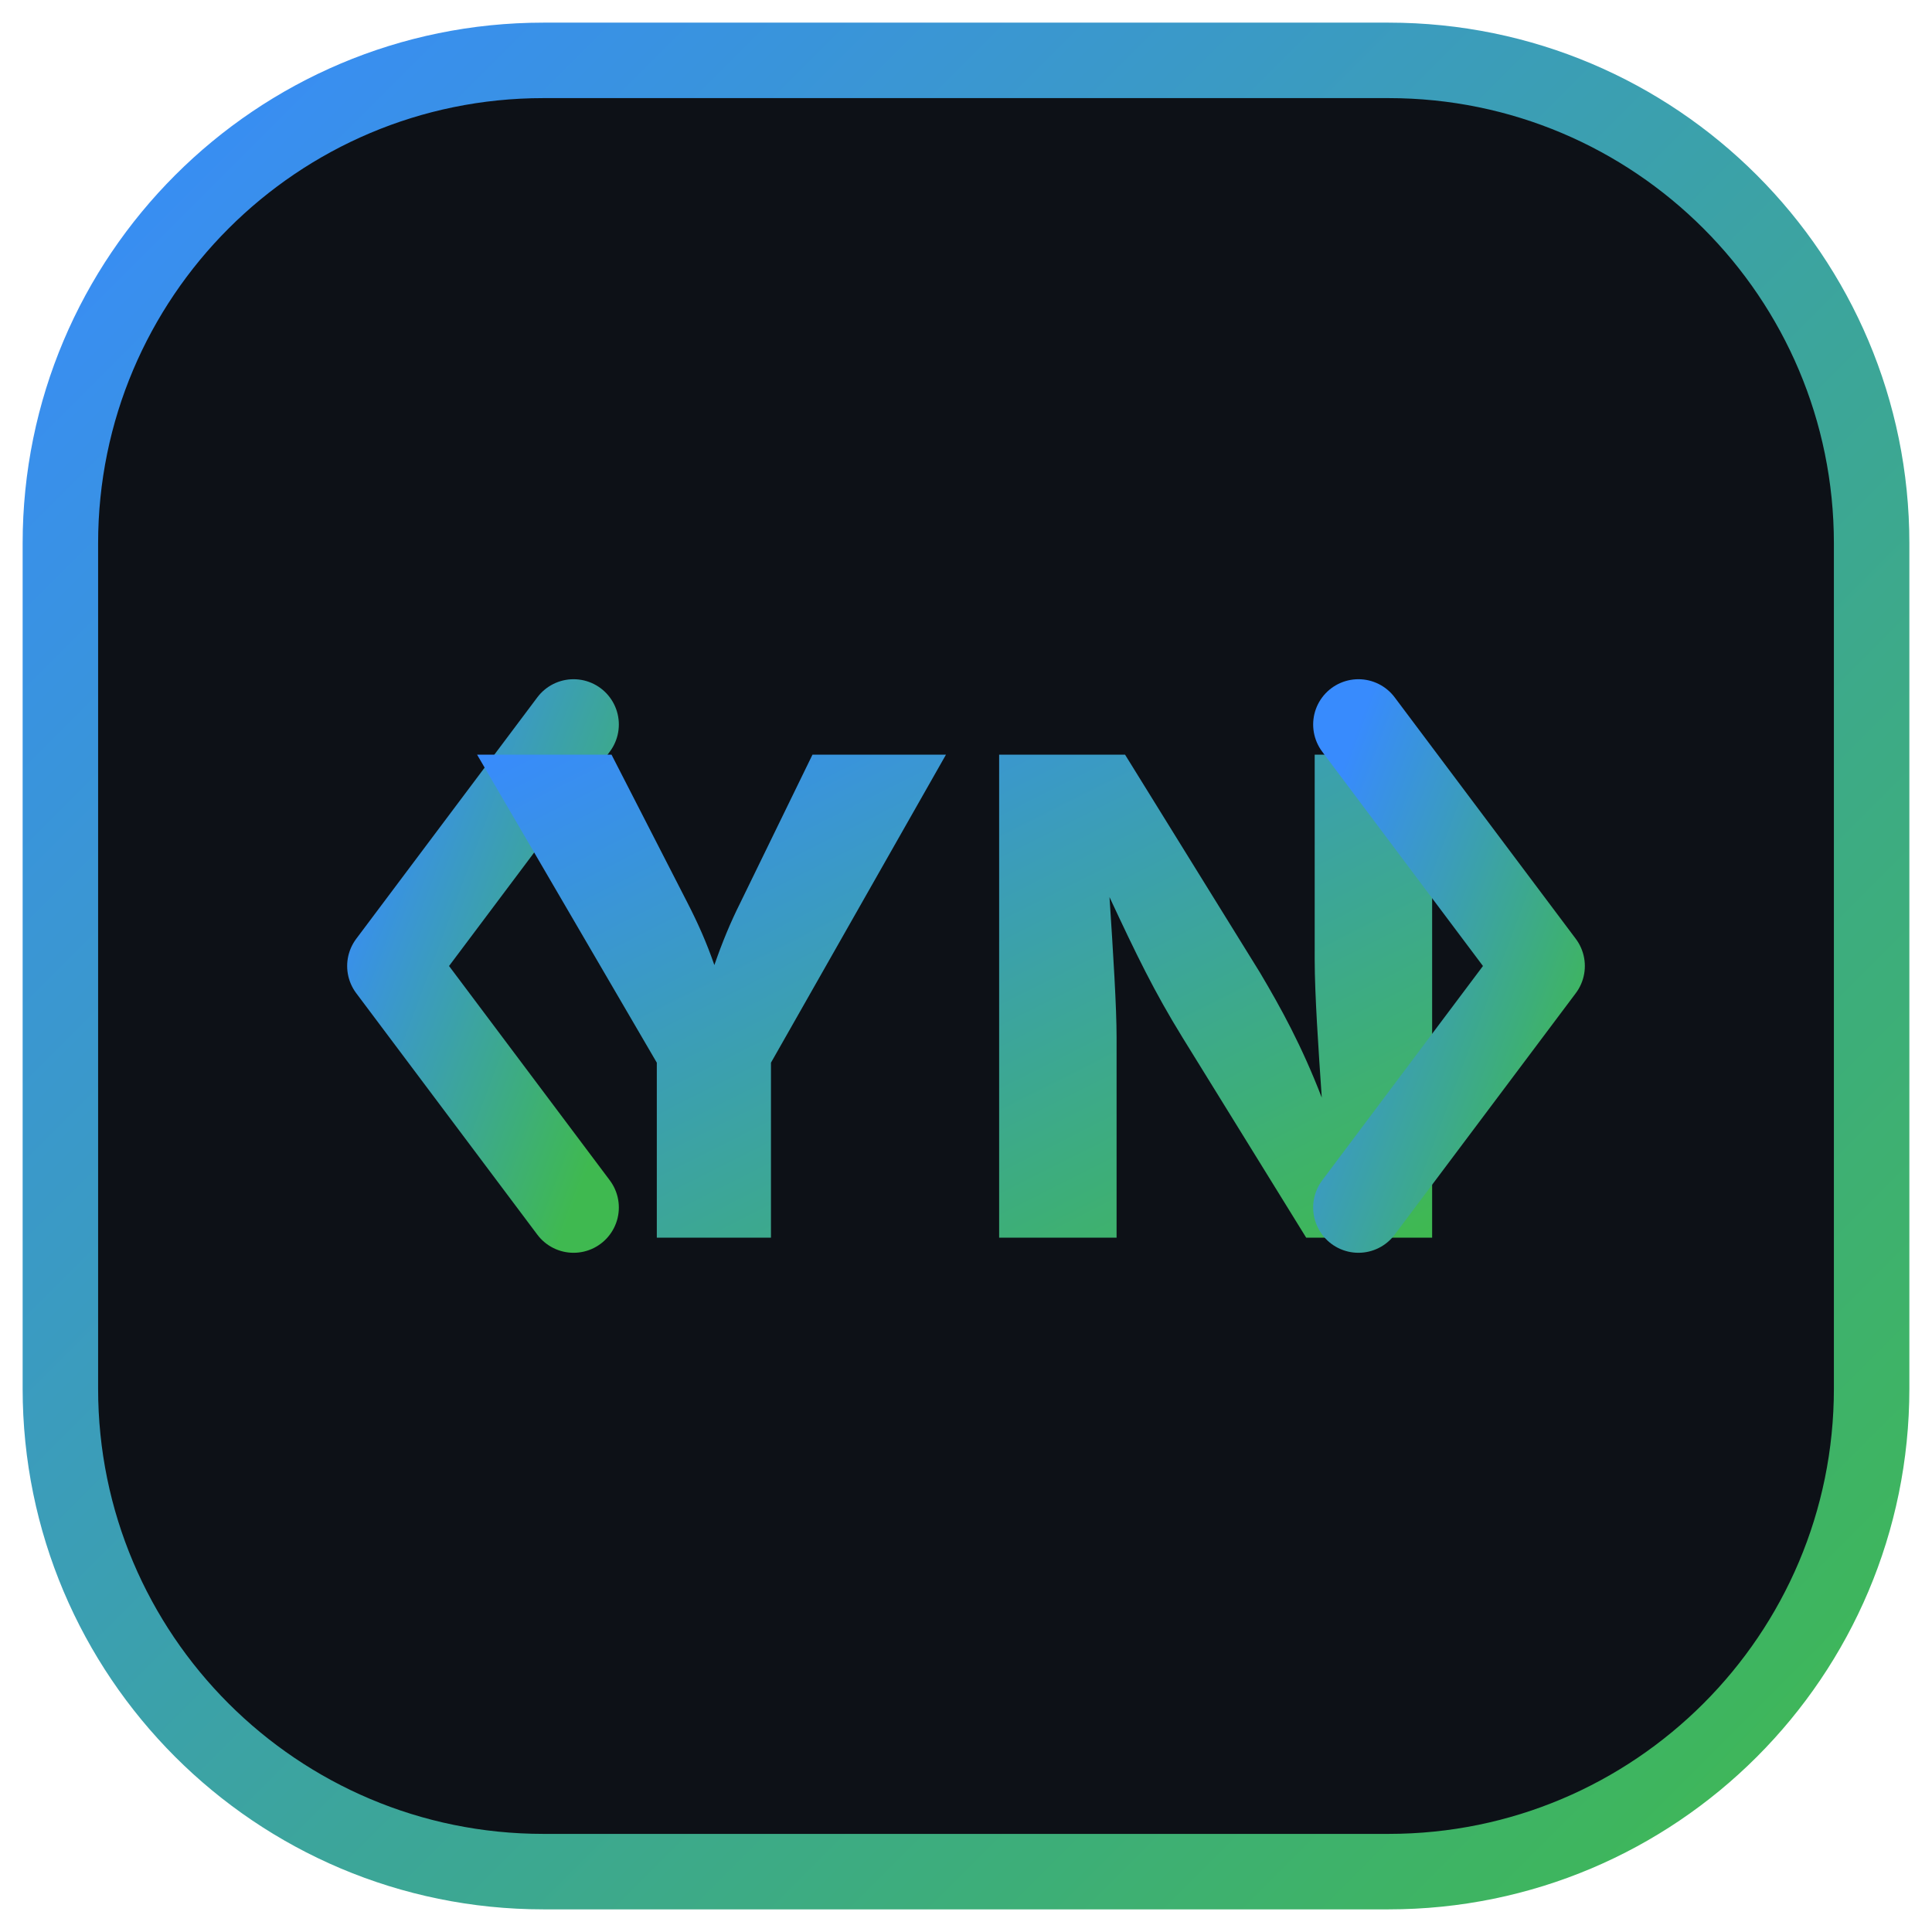
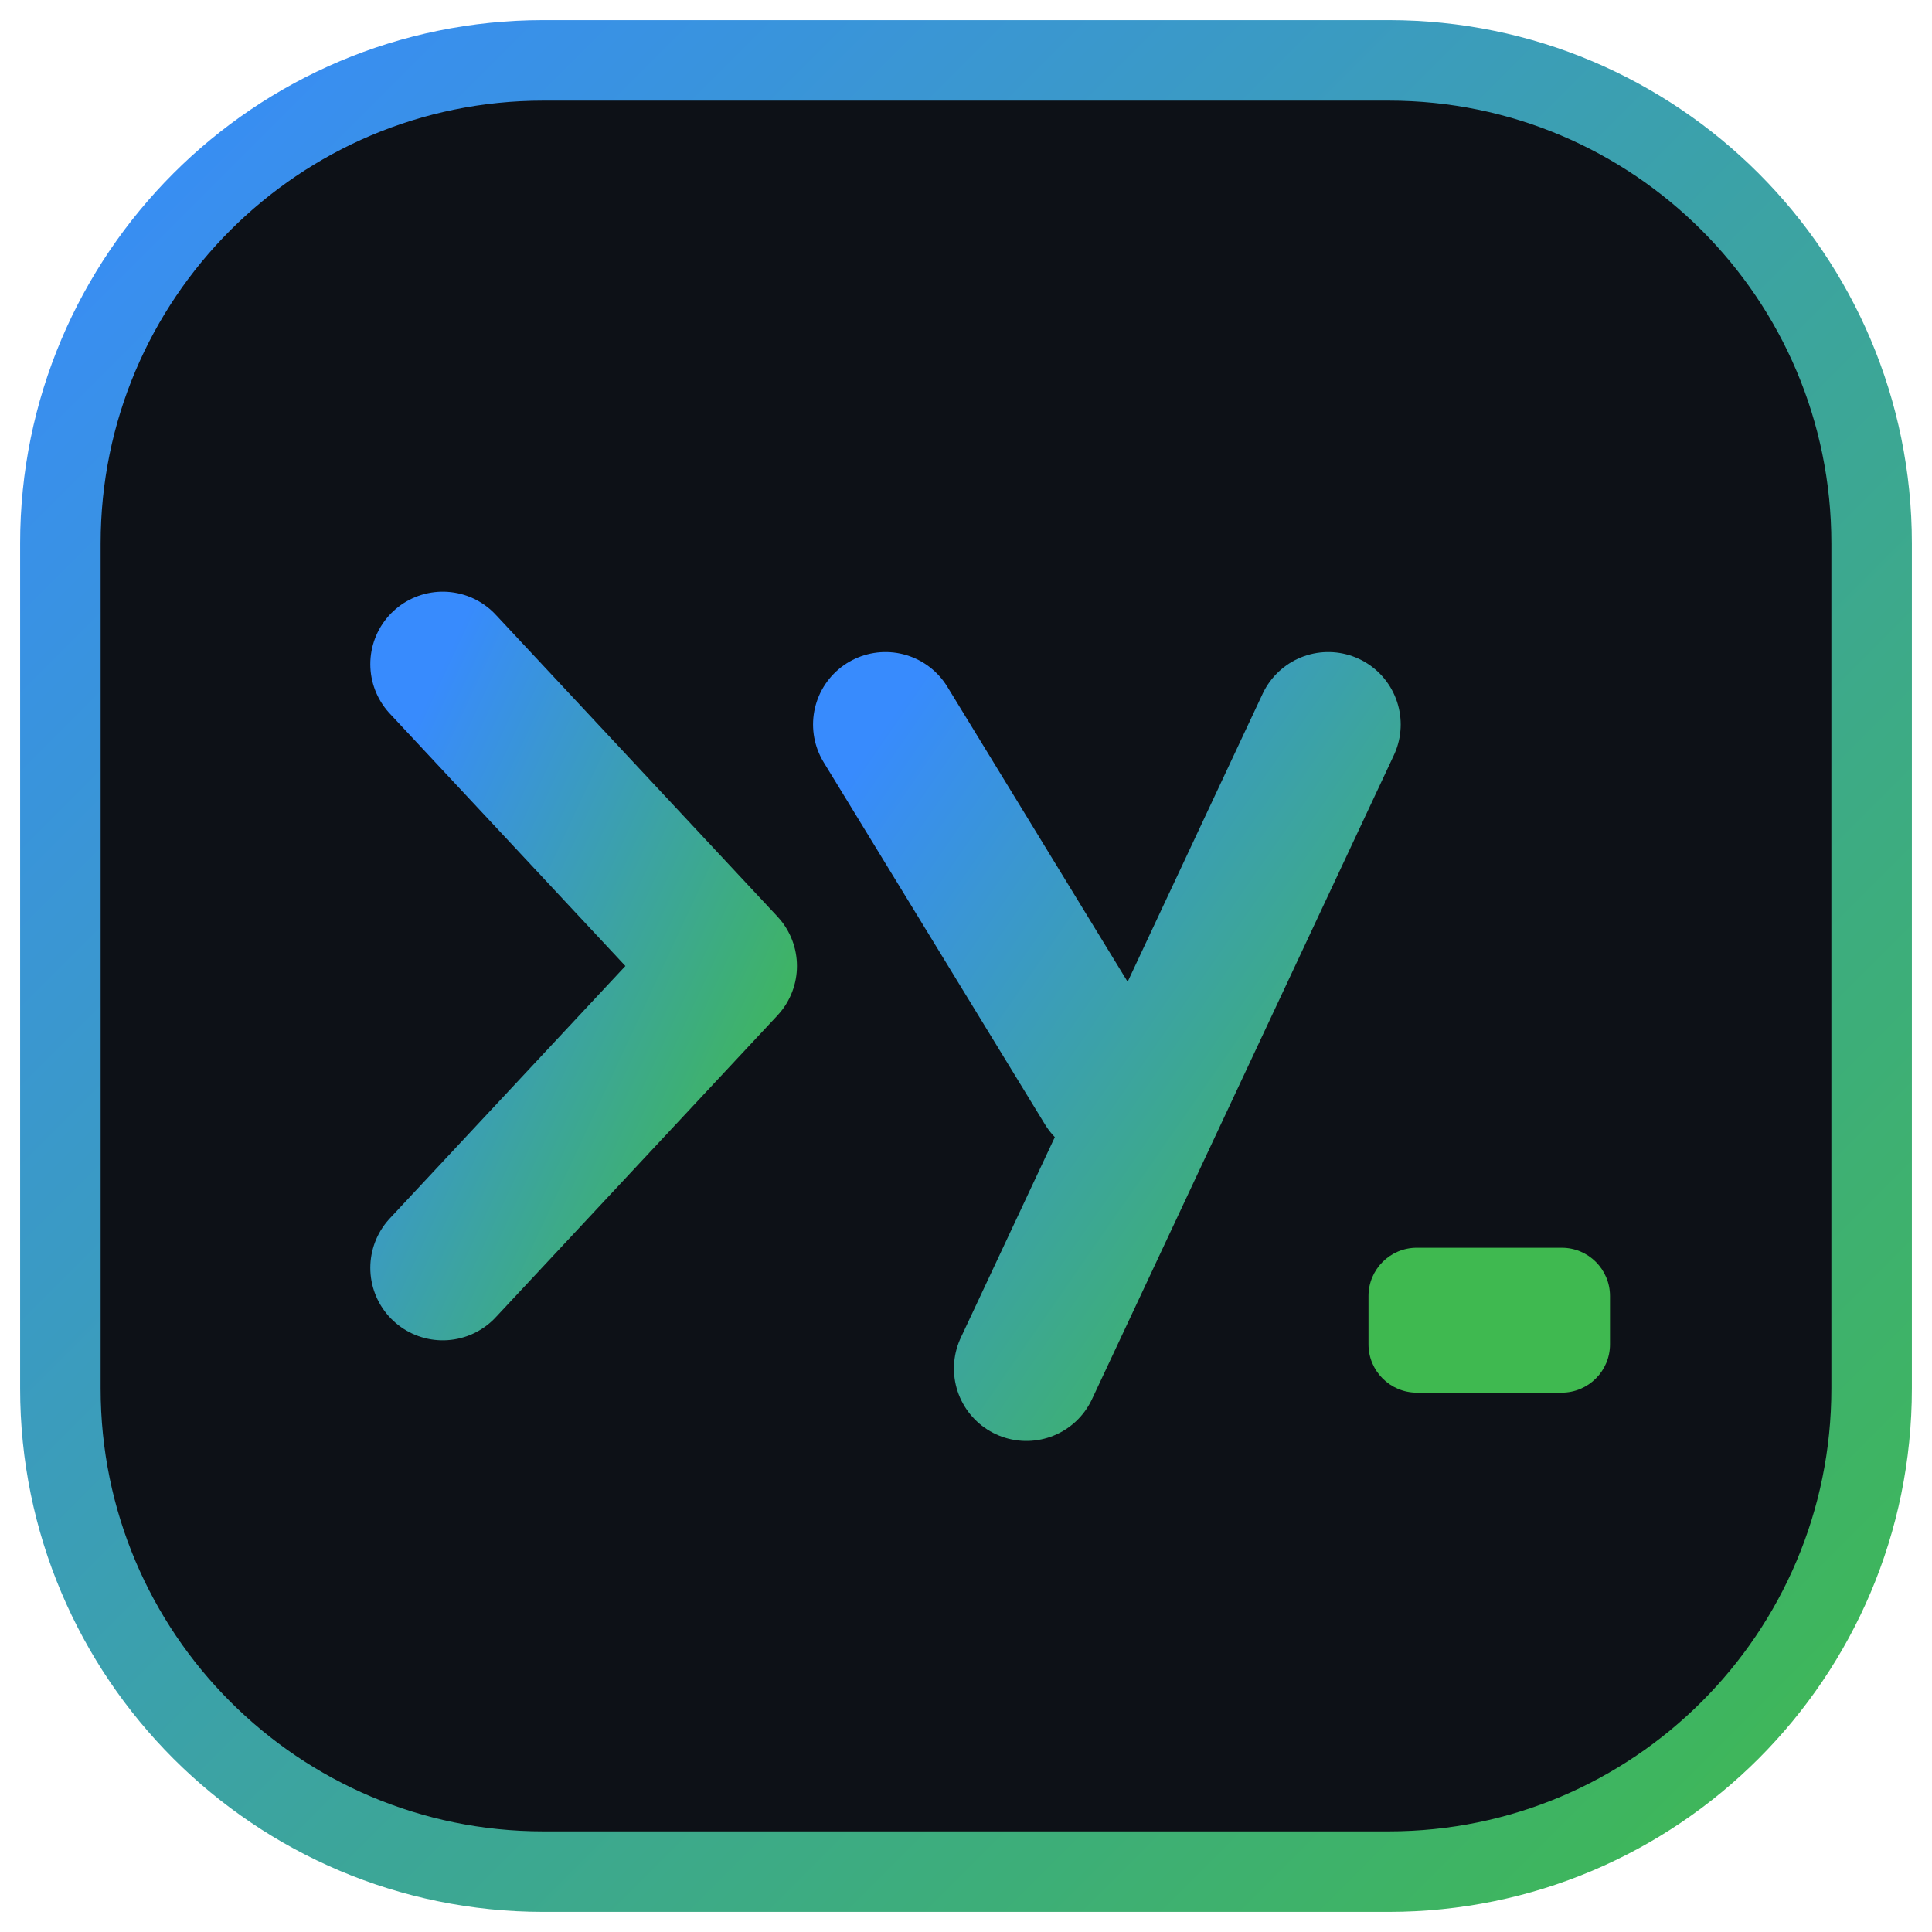
- <svg xmlns="http://www.w3.org/2000/svg" viewBox="0 0 64 64" width="64" height="64">
+ <svg xmlns="http://www.w3.org/2000/svg" viewBox="0 0 48 48" width="64" height="64" fill="none">
  <defs>
    <linearGradient id="g" x1="0" y1="0" x2="1" y2="1">
      <stop offset="0%" stop-color="#388bfd" />
      <stop offset="100%" stop-color="#3fb950" />
    </linearGradient>
  </defs>
-   <rect x="2" y="2" width="60" height="60" rx="16" fill="#0d1117" />
-   <rect x="2" y="2" width="60" height="60" rx="16" fill="none" stroke="url(#g)" stroke-width="2.5" />
-   <path d="M19 24 L13 32 L19 40" fill="none" stroke="url(#g)" stroke-width="3" stroke-linecap="round" stroke-linejoin="round" />
-   <text x="32" y="41" font-family="'Inter','Segoe UI',Arial,sans-serif" font-size="22" font-weight="800" text-anchor="middle" fill="url(#g)">YN</text>
-   <path d="M45 24 L51 32 L45 40" fill="none" stroke="url(#g)" stroke-width="3" stroke-linecap="round" stroke-linejoin="round" />
+   <rect x="1.5" y="1.5" width="45" height="45" rx="12" fill="#0d1117" />
+   <rect x="1.5" y="1.5" width="45" height="45" rx="12" stroke="url(#g)" stroke-width="2" />
+   <path d="M11 16.5 L18 24 L11 31.5" stroke="url(#g)" stroke-width="3.6" stroke-linecap="round" stroke-linejoin="round" />
+   <path d="M22 18 L27.5 27 M33 18 L25.5 34" stroke="url(#g)" stroke-width="3.6" stroke-linecap="round" stroke-linejoin="round" />
+   <rect x="34" y="31" width="6" height="3.6" rx="1.2" fill="#3fb950" />
</svg>
